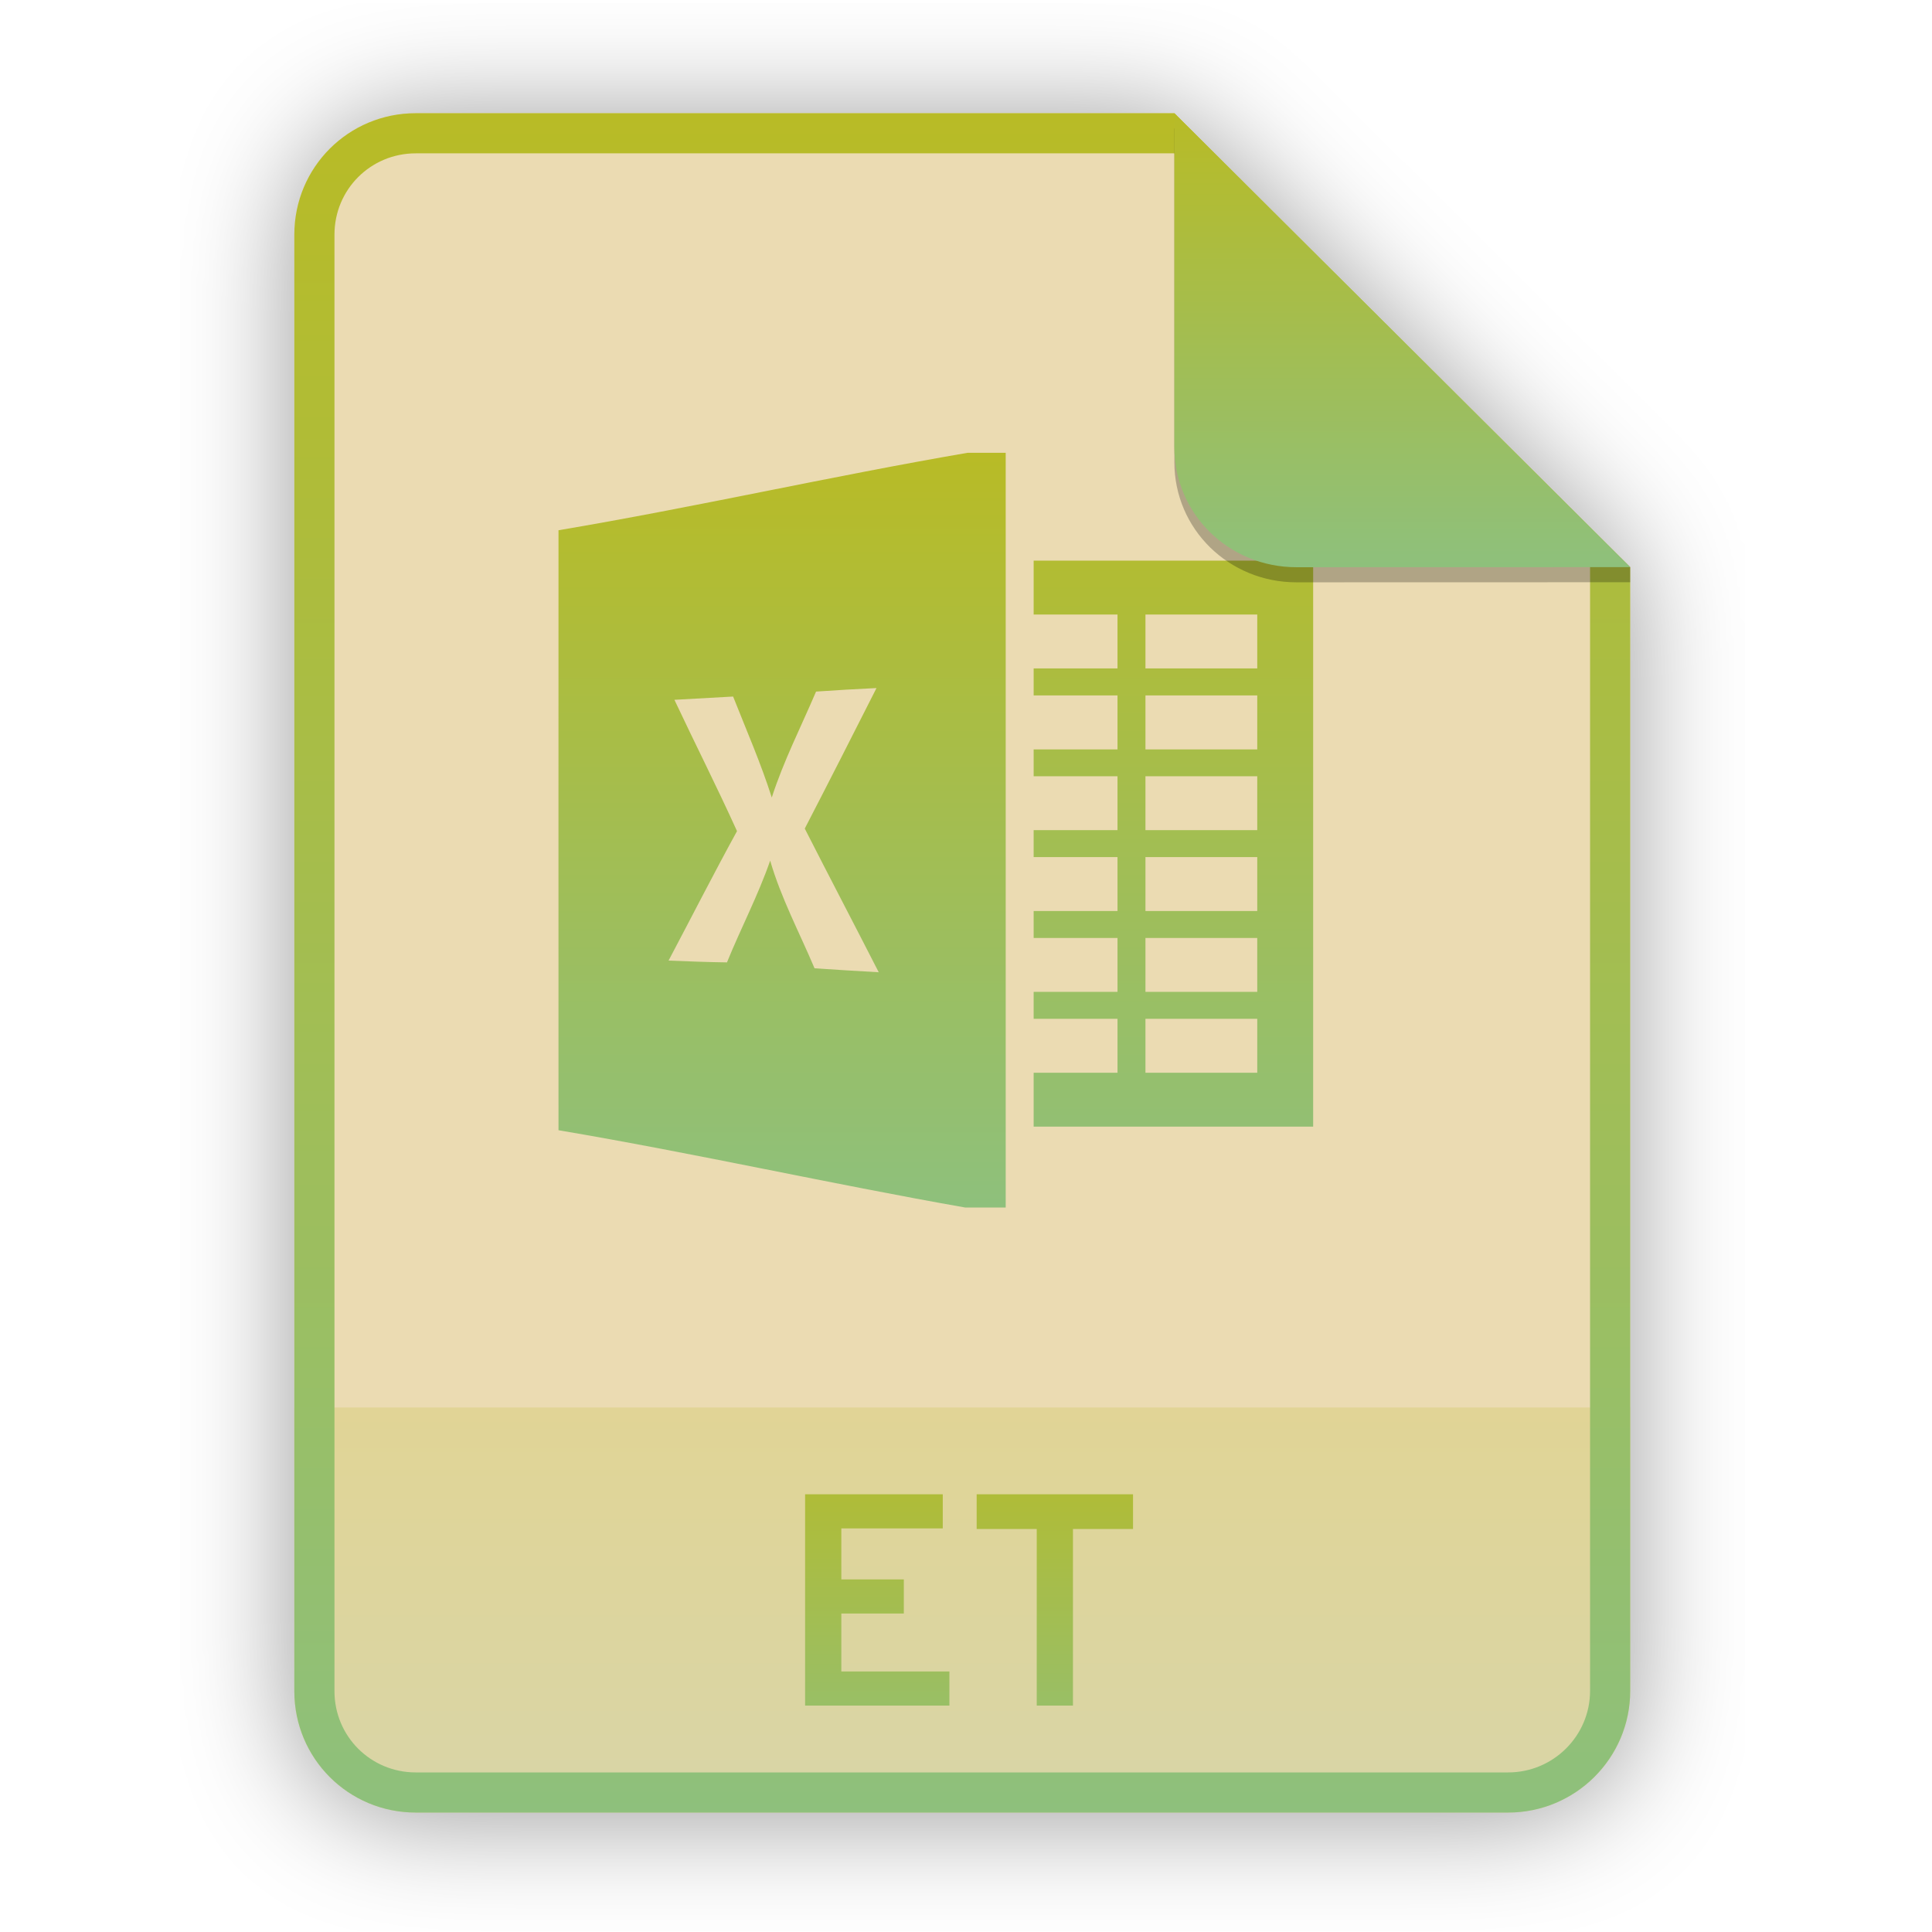
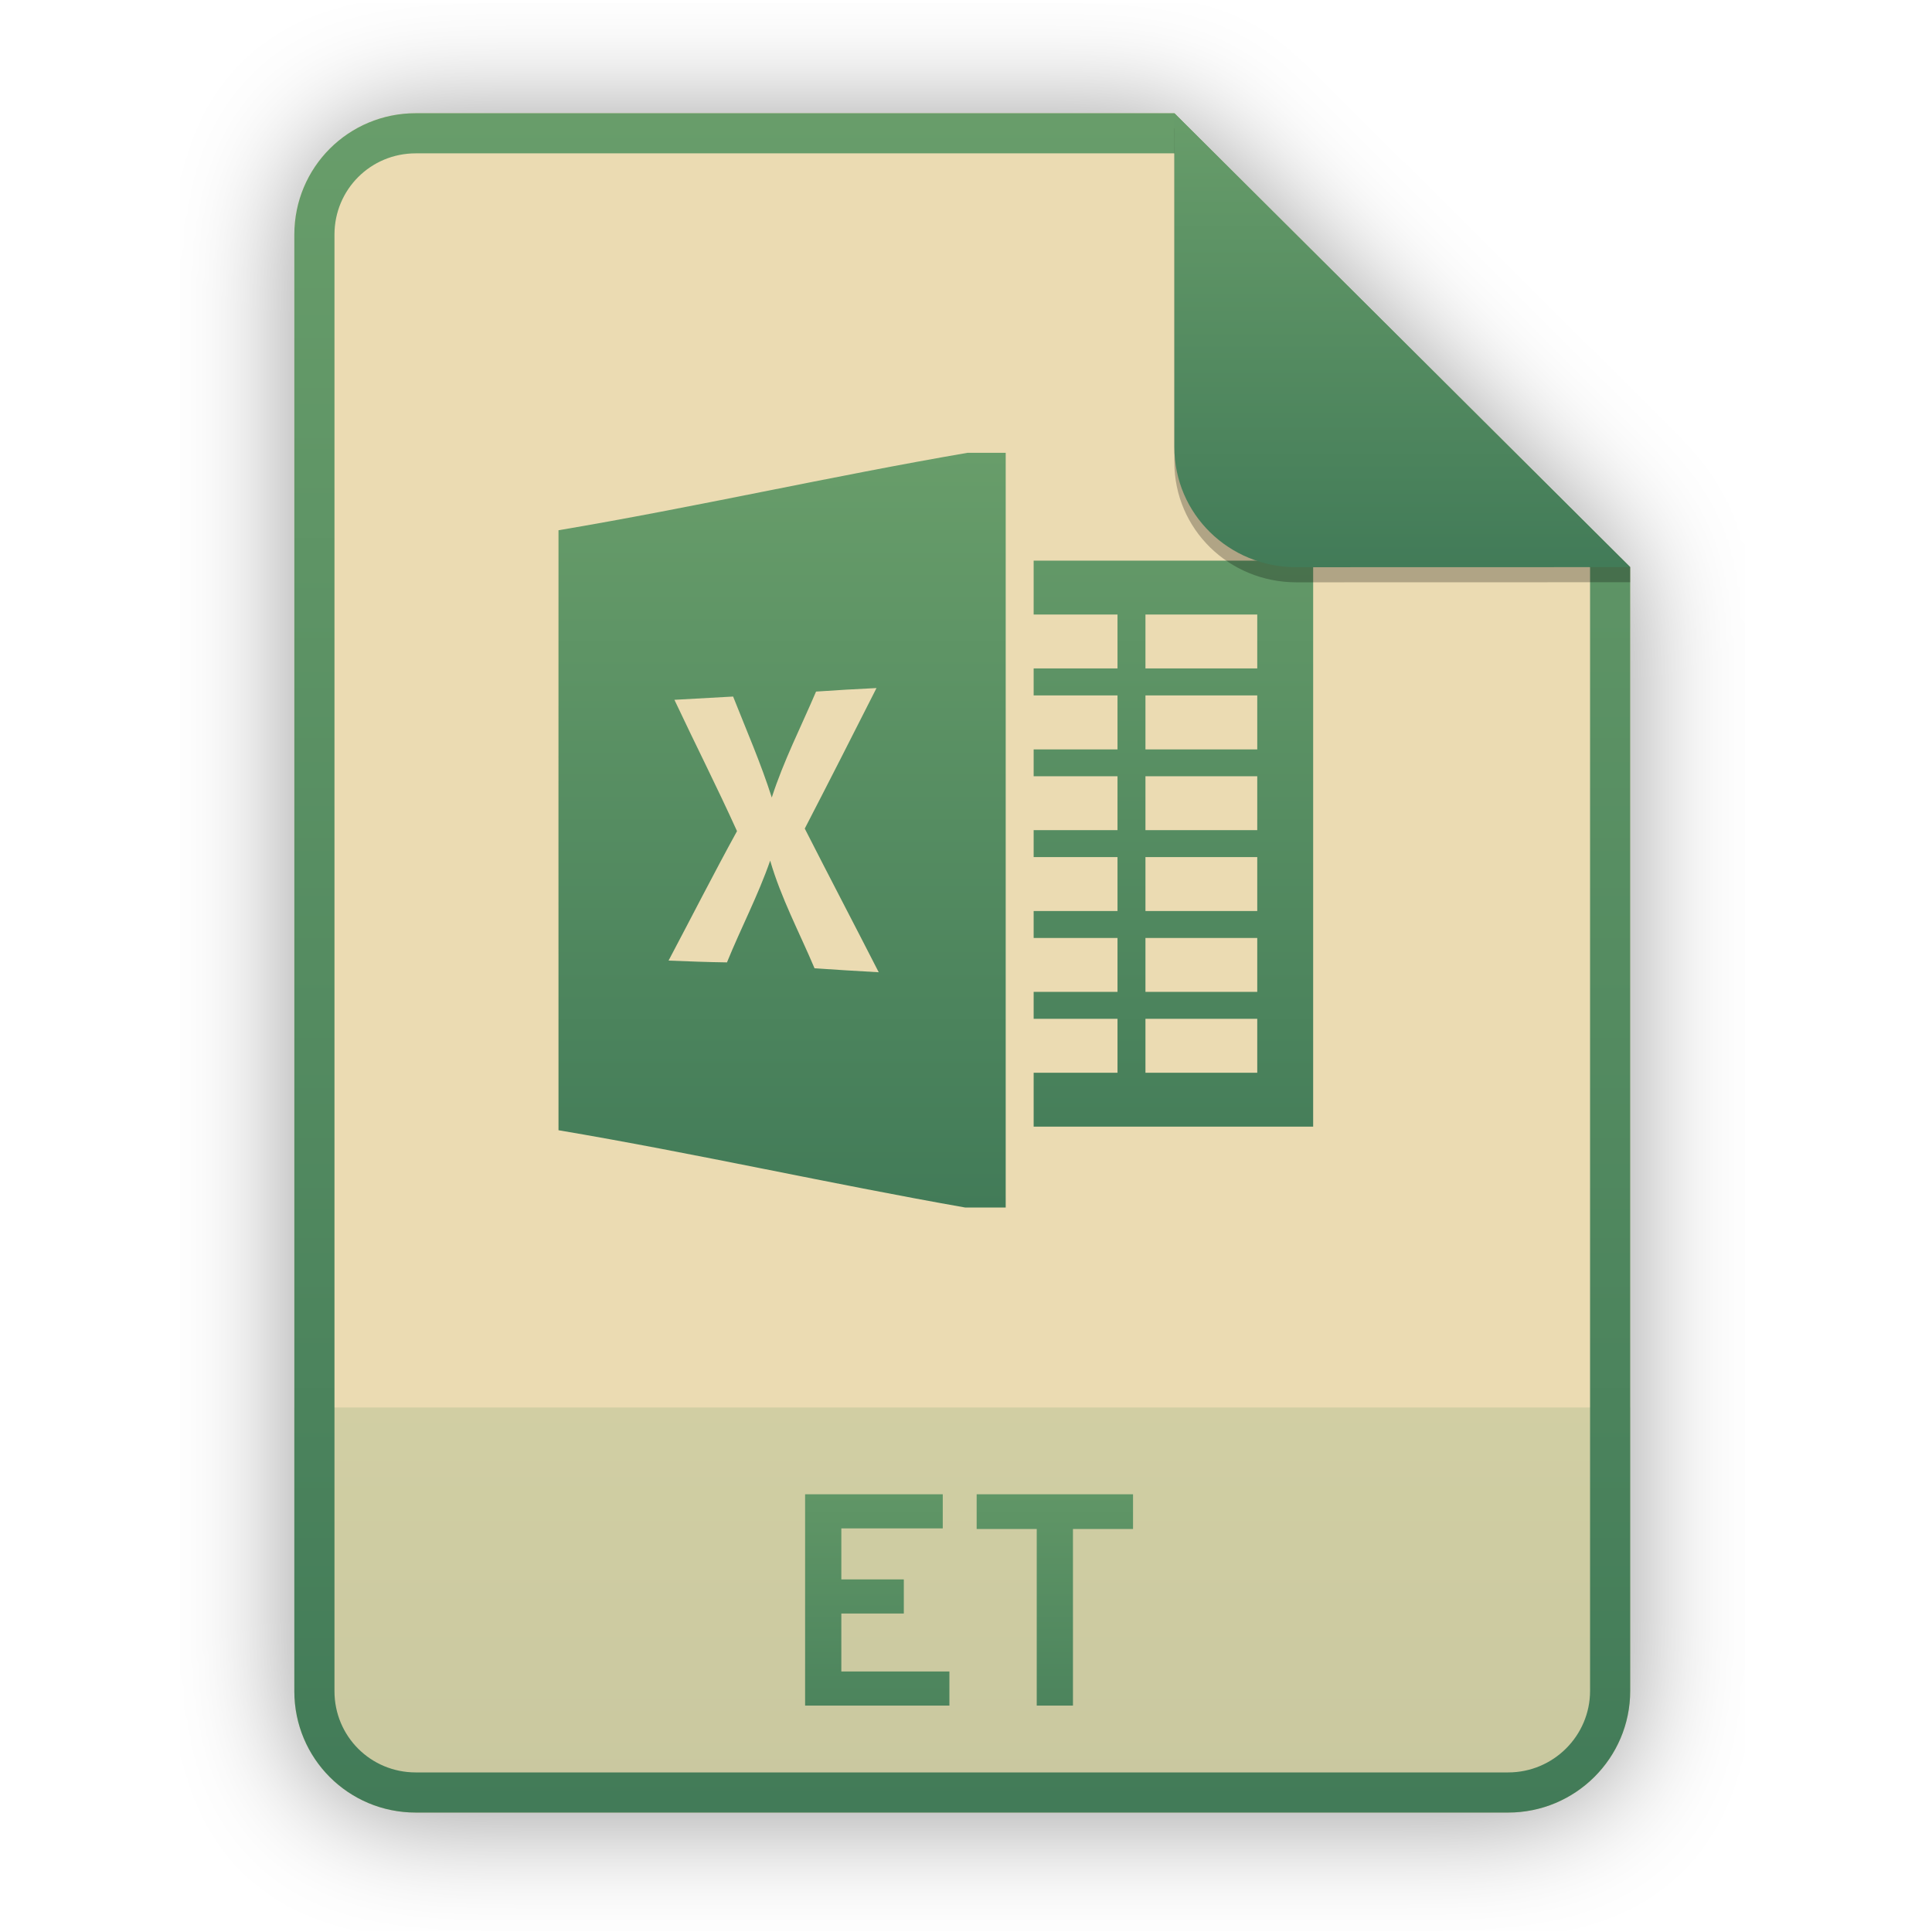
<svg xmlns="http://www.w3.org/2000/svg" width="256" height="256" viewBox="0 0 256 256" fill="none">
  <g opacity="0.4" filter="url(#filter0_f)">
    <path d="M55.084 15.564H155.608L216.009 75.713L216.011 224.609C216.011 233.52 208.749 240.737 199.838 240.737H55.084C46.173 240.737 39 233.564 39 224.654V31.647C39 22.737 46.173 15.564 55.084 15.564H55.084Z" fill="black" />
  </g>
  <path d="M55.084 15H155.608L216.009 75.149L216.011 224.045C216.011 232.956 208.749 240.174 199.838 240.174H55.084C46.173 240.174 39 233 39 224.09V31.084C39 22.173 46.173 15 55.084 15H55.084Z" fill="#ebdbb2" />
  <path opacity="0.2" d="M199.838 240.174C208.749 240.174 216.011 232.956 216.011 224.046L216.01 186.5H39V224.09C39 233 46.173 240.174 55.084 240.174H199.838Z" fill="url(#paint0_linear)" />
  <path fill-rule="evenodd" clip-rule="evenodd" d="M155.608 20.319H55.084C49.111 20.319 44.319 25.111 44.319 31.084V224.09C44.319 230.063 49.111 234.855 55.084 234.855H199.838C205.83 234.855 210.692 229.999 210.692 224.046V75.149L155.608 20.319ZM155.608 15H55.084C46.173 15 39 22.173 39 31.084V224.09C39 233 46.173 240.174 55.084 240.174H199.838C208.749 240.174 216.011 232.956 216.011 224.045L216.009 75.149L155.608 15Z" fill="url(#paint1_linear)" />
  <path d="M106.681 226H125.801V221.48H111.481V213.8H119.761V209.28H111.481V202.52H124.921V198H106.681V226ZM142.173 202.6H150.133V198H129.413V202.6H137.373V226H142.173V202.6Z" fill="url(#paint2_linear)" />
  <path d="M128.197 60C110.136 63.102 92.066 67.216 74.005 70.261C74.005 96.754 73.993 123.258 74.005 149.762C91.972 152.795 109.947 156.842 127.879 160H133.26V60H128.197ZM116.142 91.171C112.996 97.386 109.839 103.6 106.635 109.791C109.874 116.152 113.185 122.467 116.436 128.829C113.597 128.67 110.77 128.498 107.932 128.305C105.929 123.568 103.49 118.992 102.052 114.038C100.45 118.651 98.164 123.001 96.327 127.522C93.747 127.488 91.167 127.386 88.587 127.283C91.614 121.569 94.537 115.809 97.658 110.129C95.008 104.279 92.098 98.543 89.364 92.728C91.957 92.579 94.549 92.433 97.141 92.296C98.896 96.738 100.815 101.121 102.264 105.677C103.82 100.849 106.14 96.306 108.131 91.638C110.793 91.455 113.468 91.296 116.142 91.171ZM136.964 74.286V81.429H148.075V88.571H136.964V92.143H148.075V99.298H136.964V102.857H148.075V110H136.964V113.571H148.075V120.714H136.964V124.286H148.075V131.429H136.964V135H148.075V142.143H136.964V149.286H174V74.286H136.964ZM151.778 81.429H166.593V88.571H151.778V81.429ZM151.778 92.143H166.593V99.298H151.778V92.143ZM151.778 102.857H166.593V110H151.778V102.857ZM151.778 113.571H166.593V120.714H151.778V113.571ZM151.778 124.286H166.593V131.429H151.778V124.286ZM151.778 135H166.593V142.143H151.778V135Z" fill="url(#paint3_linear)" />
  <path opacity="0.25" d="M155.608 17V61.231C155.608 70.141 162.867 77.16 171.777 77.16L216.009 77.149V75.149L155.608 17Z" fill="black" />
  <path d="M155.608 15V59.231C155.608 68.141 162.867 75.16 171.777 75.16L216.009 75.149L155.608 15Z" fill="url(#paint4_linear)" />
  <defs>
    <filter id="filter0_f" x="23.878" y="0.441" width="207.255" height="255.418" filterUnits="userSpaceOnUse" color-interpolation-filters="sRGB">
      <feFlood flood-opacity="0" result="BackgroundImageFix" />
      <feBlend mode="normal" in="SourceGraphic" in2="BackgroundImageFix" result="shape" />
      <feGaussianBlur stdDeviation="7.561" result="effect1_foregroundBlur" />
    </filter>
    <linearGradient id="paint0_linear" x1="127.507" y1="186.5" x2="127.507" y2="240.175" gradientUnits="userSpaceOnUse">
-       <stop offset="1e-07" stop-color="#b8bb26" />
-       <stop offset="1" stop-color="#8ec07c" />
+       <stop offset="1e-07" stop-color="#689d6a" />
+       <stop offset="1" stop-color="#427b58" />
    </linearGradient>
    <linearGradient id="paint1_linear" x1="127.507" y1="15" x2="127.507" y2="240.178" gradientUnits="userSpaceOnUse">
-       <stop offset="1e-07" stop-color="#b8bb26" />
-       <stop offset="1" stop-color="#8ec07c" />
+       <stop offset="1e-07" stop-color="#689d6a" />
+       <stop offset="1" stop-color="#427b58" />
    </linearGradient>
    <linearGradient id="paint2_linear" x1="127.502" y1="187" x2="127.502" y2="240.001" gradientUnits="userSpaceOnUse">
-       <stop offset="1e-07" stop-color="#b8bb26" />
-       <stop offset="1" stop-color="#8ec07c" />
+       <stop offset="1e-07" stop-color="#689d6a" />
+       <stop offset="1" stop-color="#427b58" />
    </linearGradient>
    <linearGradient id="paint3_linear" x1="124.001" y1="60" x2="124.001" y2="160.002" gradientUnits="userSpaceOnUse">
-       <stop offset="1e-07" stop-color="#b8bb26" />
-       <stop offset="1" stop-color="#8ec07c" />
+       <stop offset="1e-07" stop-color="#689d6a" />
+       <stop offset="1" stop-color="#427b58" />
    </linearGradient>
    <linearGradient id="paint4_linear" x1="185.809" y1="15" x2="185.809" y2="75.162" gradientUnits="userSpaceOnUse">
-       <stop offset="1e-07" stop-color="#b8bb26" />
-       <stop offset="1" stop-color="#8ec07c" />
+       <stop offset="1e-07" stop-color="#689d6a" />
+       <stop offset="1" stop-color="#427b58" />
    </linearGradient>
  </defs>
</svg>
